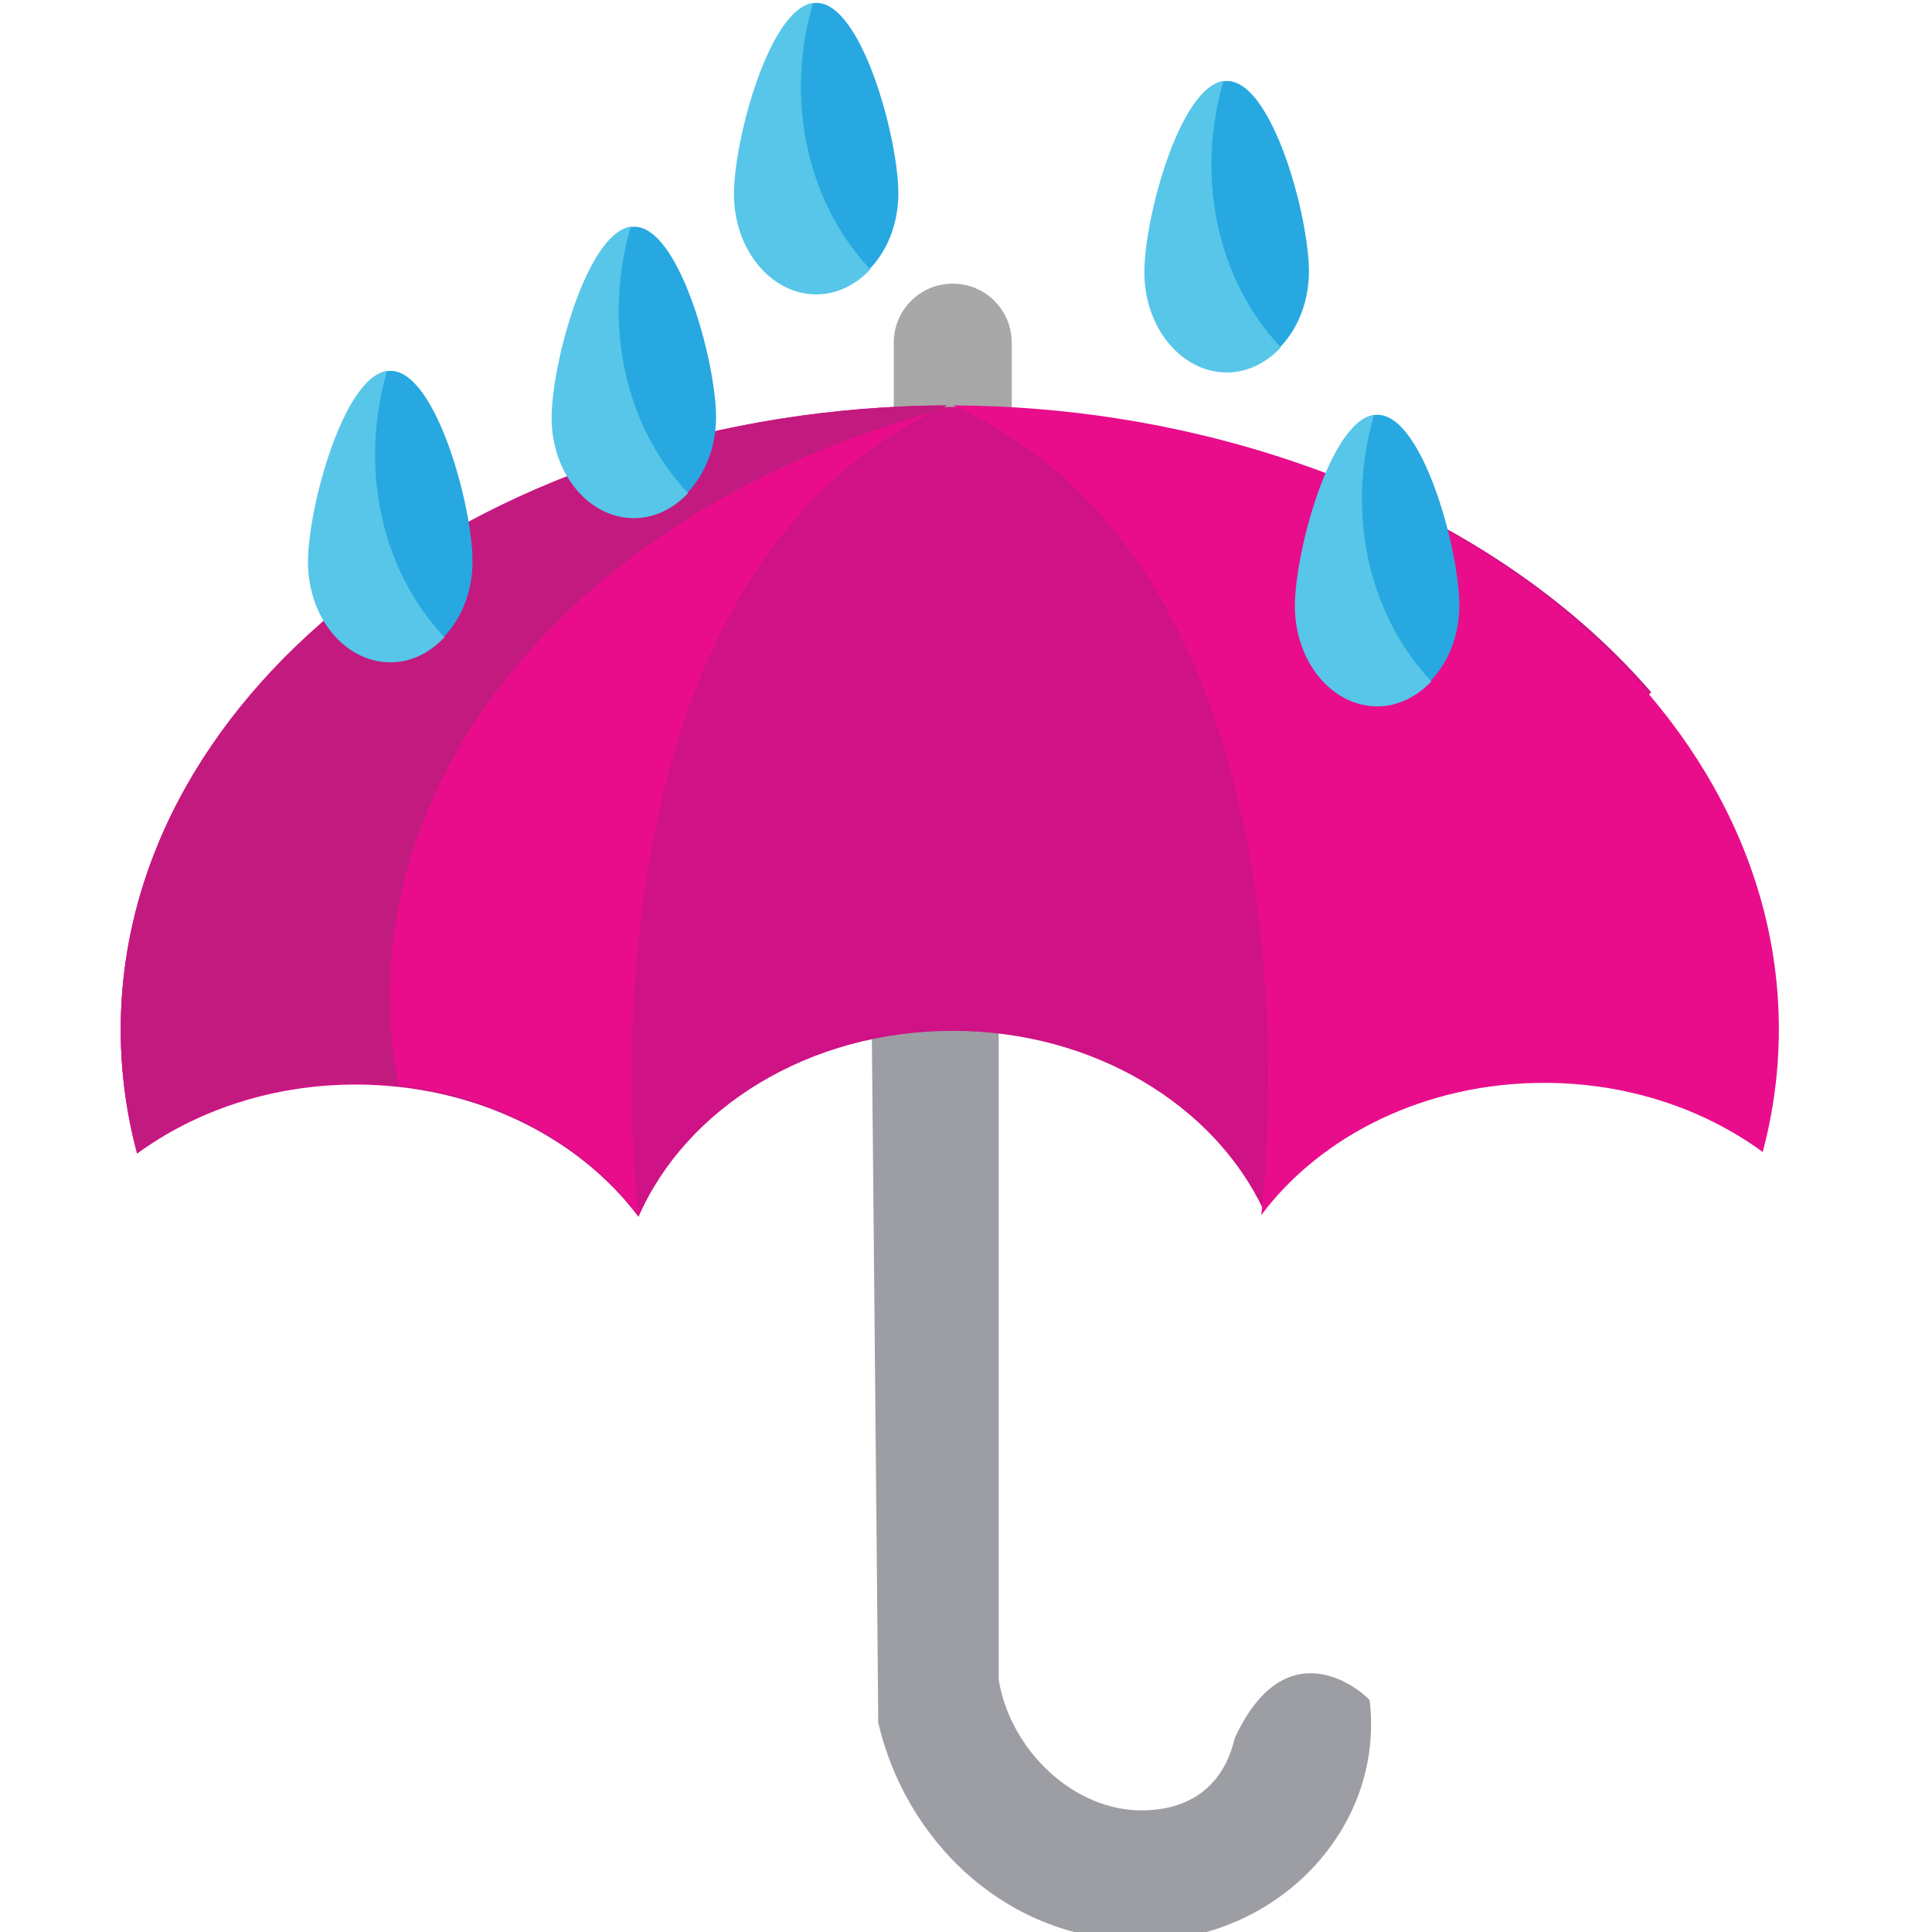
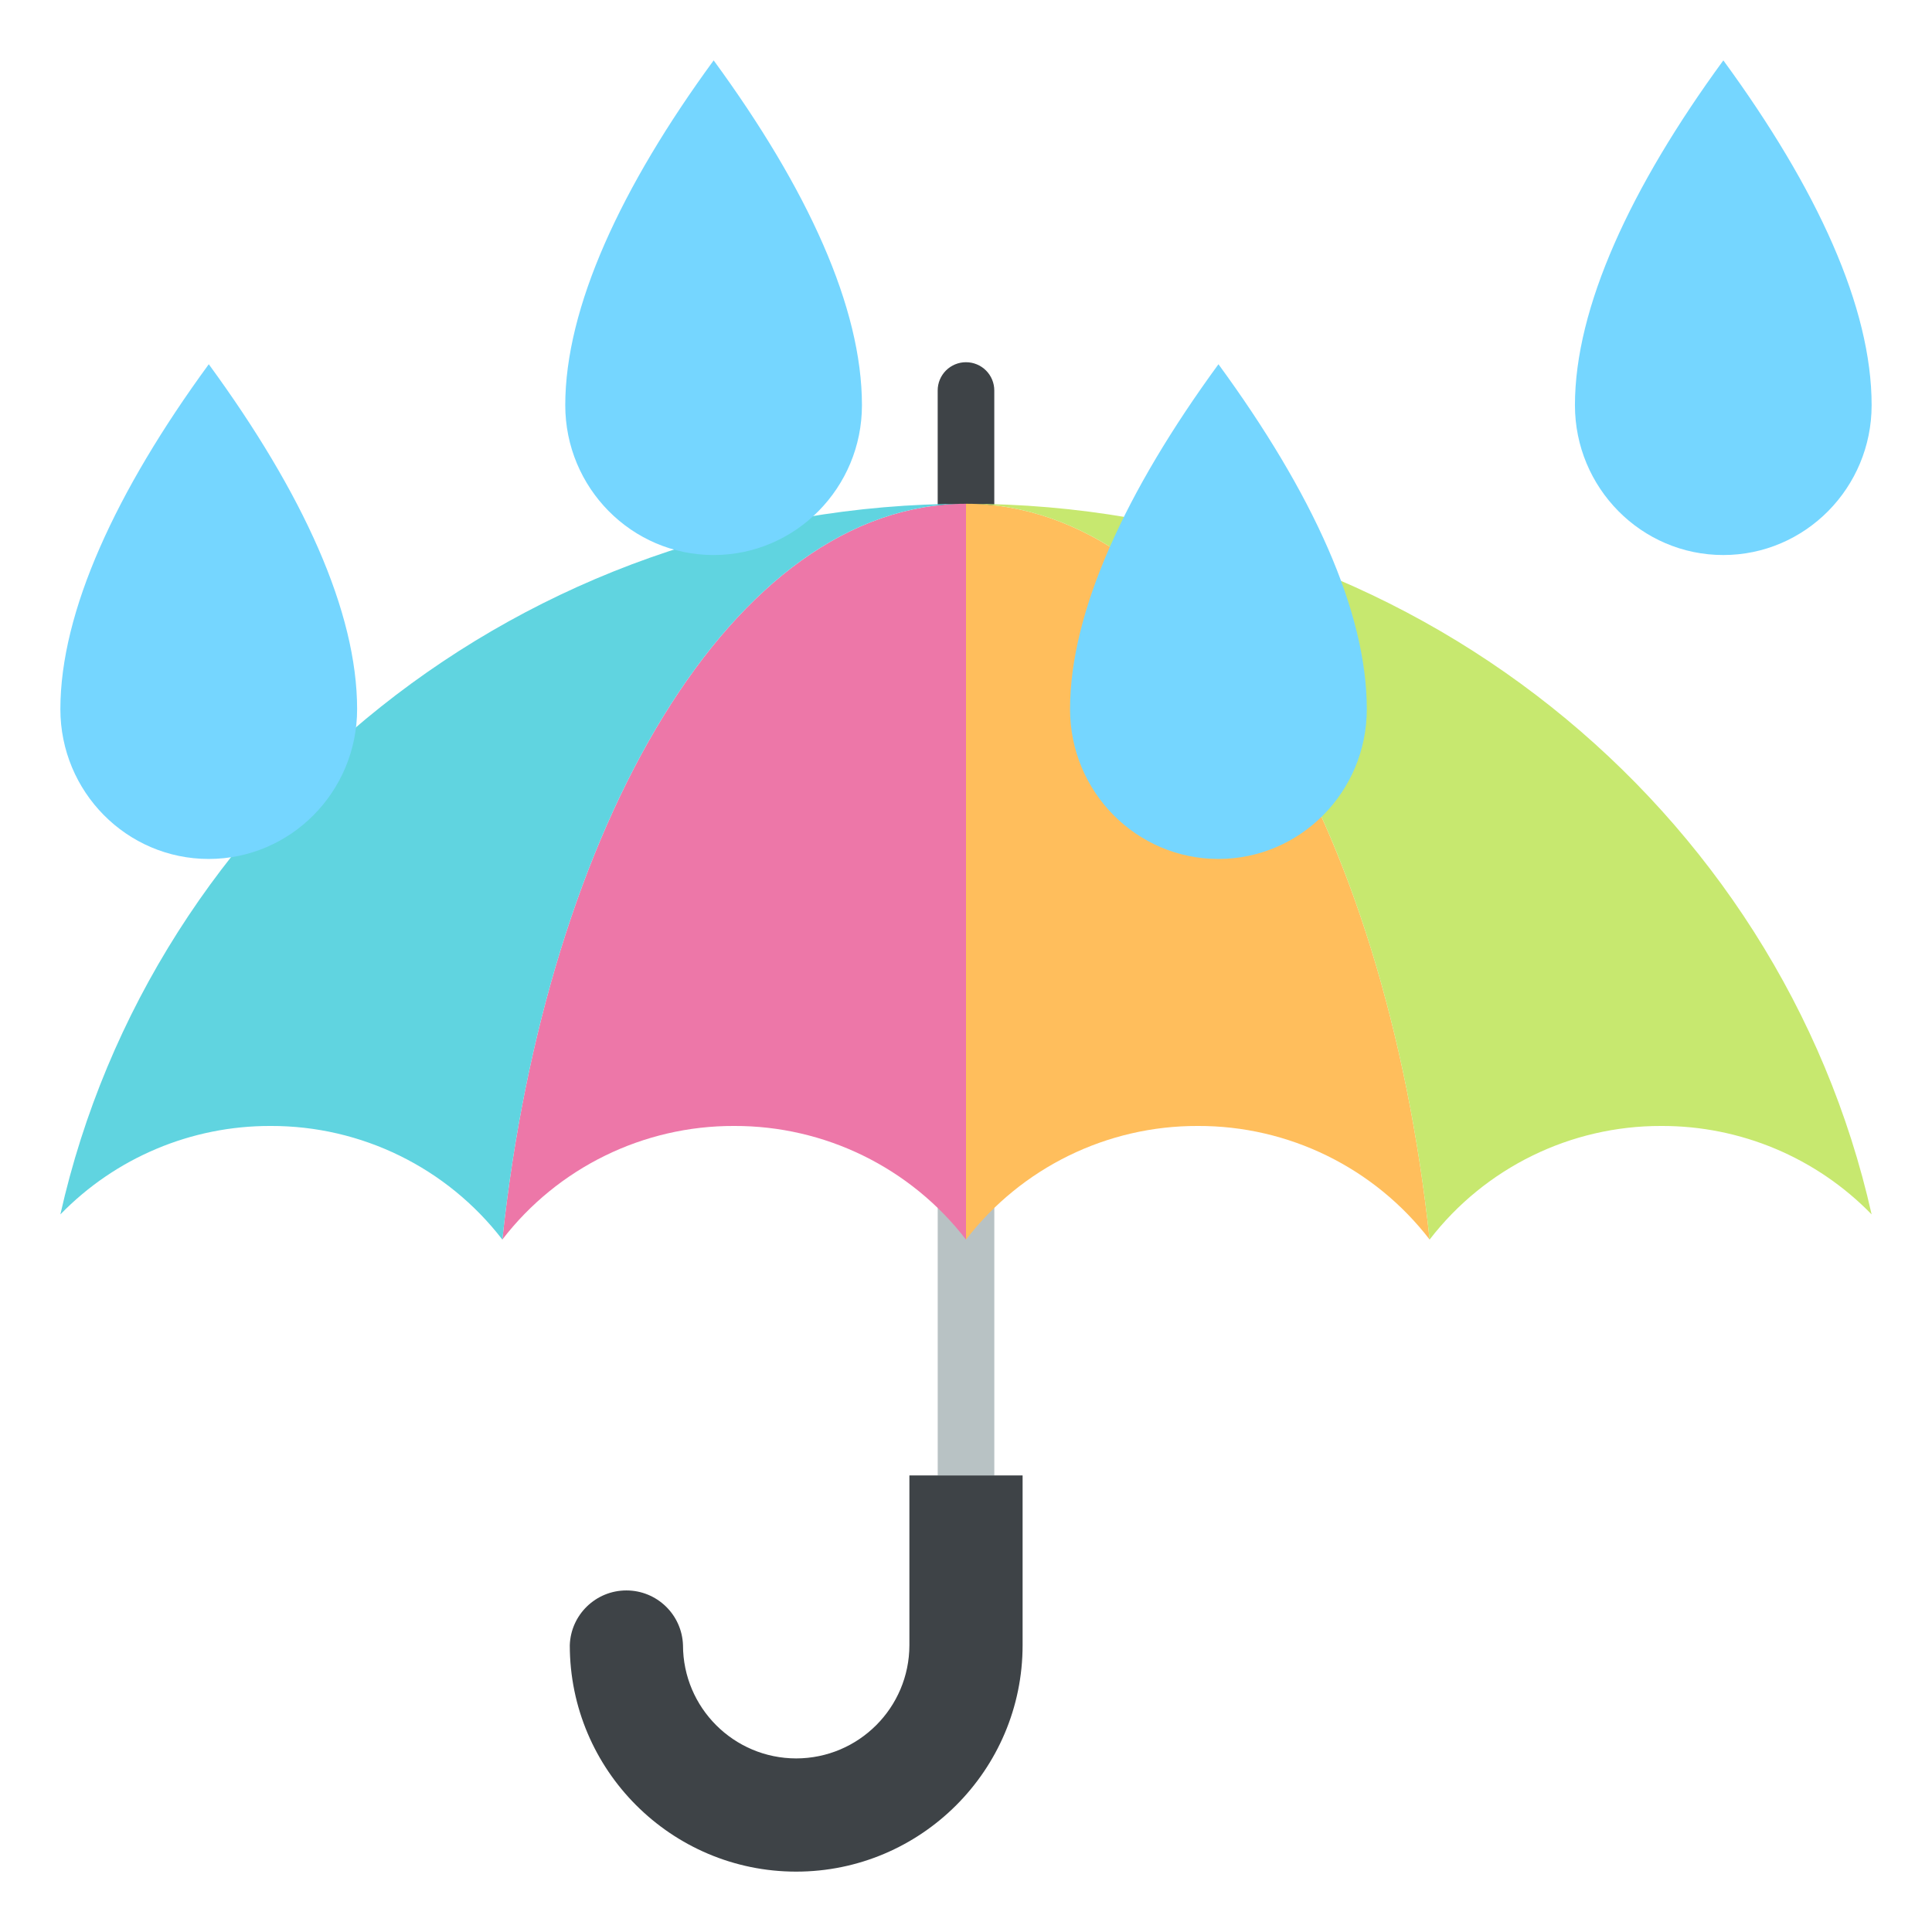
- <svg xmlns="http://www.w3.org/2000/svg" viewBox="0 0 64 64" enable-background="new 0 0 64 64">
-   <g transform="translate(4)">
-     <path d="m36.904 57.57c-.355 1.542-1.428 2.37-2.998 2.4-2.335.053-4.448-2.01-4.823-4.332v-26.606c0-1.182-.952-2.14-2.125-2.14-1.176 0-2.128.958-2.128 2.14 0 0 .269 27.973.263 28.03.876 3.83 4.188 7.266 8.822 7.23 4.343-.032 7.953-3.675 7.459-7.963-.011-.076-2.667-2.641-4.47 1.243" fill="#9d9ea4" />
-     <g>
-       <path d="m25.607 11.349c0-1.078.873-1.953 1.953-1.953l0 0c1.08 0 1.955.875 1.955 1.953v14.311c0 1.078-.875 1.955-1.955 1.955l0 0c-1.08 0-1.953-.876-1.953-1.955v-14.311" fill="#a8a8a8" />
-       <path d="m53.886 33.26c-.326-.301-.563-.716-.627-1.262-.274-2.352-2.077-4.447-3.116-6.506-.511-1.01-.124-1.983.558-2.558-4.906-5.688-13.434-9.454-23.14-9.454-15.222 0-27.561 9.253-27.561 20.669 0 1.393.187 2.753.539 4.068 1.947-1.424 4.473-2.29 7.239-2.29 3.944 0 7.398 1.75 9.373 4.383 1.57-3.595 5.63-6.162 10.409-6.162 4.676 0 8.667 2.465 10.302 5.946.322-1.571 1.823-2.917 3.144-3.728 2.127-1.306 4.516-2 6.991-2.24.872-.083 1.454.327 1.751.907.323-.095.673-.129 1.033-.082 1.123.145 2.197.488 3.255.885-.071-.191-.12-.393-.12-.606 0-.658-.008-1.314-.03-1.97" fill="#cf1285" />
-       <path d="m27.369 13.428c-15.13.075-27.369 9.297-27.369 20.665 0 1.393.187 2.753.539 4.068 1.947-1.424 4.473-2.29 7.239-2.29 3.944 0 7.398 1.75 9.373 4.382 0 0-2.674-20.994 10.218-26.825" fill="#e90d8c" />
-       <path d="m8.914 33.03c0-8.915 7.524-16.507 18.07-19.405.132-.064.256-.136.388-.197-15.13.075-27.369 9.297-27.369 20.665 0 1.393.187 2.753.539 4.068 1.947-1.424 4.473-2.29 7.239-2.29.484 0 .952.027 1.416.076-.181-.953-.28-1.926-.28-2.917" fill="#c31a7f" />
-       <path d="m27.56 13.428c15.13.075 27.367 9.297 27.367 20.665 0 1.393-.185 2.753-.535 4.068-1.944-1.424-4.475-2.29-7.241-2.29-3.946 0-7.4 1.75-9.371 4.382 0 0 2.674-20.994-10.22-26.825" fill="#e90d8c" />
-       <g>
-         <path d="m14.298 13.817c0 1.821 1.214 3.295 2.713 3.295 1.495 0 2.709-1.474 2.709-3.295 0-1.82-1.214-6.307-2.709-6.307-1.499 0-2.713 4.488-2.713 6.307" fill="#27a8e0" />
-         <path d="m16.895 7.51c-1.458.213-2.622 4.545-2.622 6.333 0 1.835 1.222 3.322 2.731 3.322.688 0 1.308-.319 1.79-.829-2.147-2.281-2.816-5.692-1.899-8.826" fill="#57c6e9" />
-       </g>
-       <g>
-         <path d="m33.933 8.99c0 1.822 1.215 3.295 2.714 3.295 1.499 0 2.713-1.474 2.713-3.295 0-1.819-1.214-6.307-2.713-6.307-1.499 0-2.714 4.488-2.714 6.307" fill="#27a8e0" />
-         <path d="m36.53 2.684c-1.458.211-2.622 4.545-2.622 6.333 0 1.836 1.225 3.321 2.732 3.321.689 0 1.308-.319 1.79-.828-2.146-2.282-2.817-5.693-1.9-8.826" fill="#57c6e9" />
-       </g>
-       <g>
-         <path d="m38.919 20.05c0 1.82 1.214 3.294 2.713 3.294 1.495 0 2.71-1.474 2.71-3.294 0-1.82-1.215-6.309-2.71-6.309-1.499 0-2.713 4.488-2.713 6.309" fill="#27a8e0" />
-         <path d="m41.518 13.744c-1.46.212-2.623 4.546-2.623 6.335 0 1.834 1.222 3.32 2.731 3.32.688 0 1.308-.319 1.79-.829-2.148-2.281-2.817-5.693-1.898-8.826" fill="#57c6e9" />
-       </g>
-       <g>
-         <path d="m20.337 6.406c0 1.82 1.212 3.295 2.713 3.295 1.495 0 2.709-1.476 2.709-3.295 0-1.819-1.214-6.309-2.709-6.309-1.501 0-2.713 4.489-2.713 6.309" fill="#27a8e0" />
-         <path d="m22.935.097c-1.462.211-2.622 4.545-2.622 6.333 0 1.836 1.223 3.322 2.732 3.322.688 0 1.308-.32 1.786-.829-2.144-2.281-2.818-5.693-1.896-8.826" fill="#57c6e9" />
-       </g>
-       <g>
-         <path d="m6.229 18.594c0 1.82 1.212 3.295 2.711 3.295 1.499 0 2.713-1.475 2.713-3.295 0-1.819-1.214-6.309-2.713-6.309-1.499 0-2.711 4.49-2.711 6.309" fill="#27a8e0" />
-         <path d="m8.824 12.286c-1.456.212-2.622 4.545-2.622 6.333 0 1.836 1.224 3.322 2.731 3.322.69 0 1.308-.318 1.79-.829-2.145-2.282-2.814-5.693-1.899-8.826" fill="#57c6e9" />
-       </g>
-     </g>
+ <svg xmlns="http://www.w3.org/2000/svg" width="64" height="64" viewBox="0 0 64 64">
+   <path fill="#3E4347" d="M32 11.999a.936.936 0 0 0-.938.938v4.688h1.875v-4.688a.936.936 0 0 0-.937-.938z" />
+   <path fill="#B8C2C4" d="M31.063 34.5h1.875v14.375h-1.875z" />
+   <path fill="#FFBE5C" d="M32 16.688v24.375a9.654 9.654 0 0 1 7.68-3.764 9.65 9.65 0 0 1 7.679 3.764C45.896 27.336 39.723 16.688 32 16.688z" />
+   <path fill="#ED77A8" d="M32 16.688v24.375a9.657 9.657 0 0 0-7.68-3.764 9.653 9.653 0 0 0-7.68 3.764C18.104 27.336 24.277 16.688 32 16.688z" />
+   <path fill="#C7E86F" d="M32 16.688c7.723 0 13.896 10.648 15.358 24.375a9.654 9.654 0 0 1 7.68-3.764A9.673 9.673 0 0 1 62 40.229c-3.021-13.463-15.3-23.541-30-23.541z" />
+   <path fill="#60D4E0" d="M32 16.688c-7.723 0-13.896 10.648-15.359 24.375a9.652 9.652 0 0 0-7.68-3.764A9.671 9.671 0 0 0 2 40.229c3.02-13.463 15.299-23.541 30-23.541z" />
+   <path fill="#3E4347" d="M30.125 48.875V54.5a3.756 3.756 0 0 1-3.75 3.75 3.755 3.755 0 0 1-3.75-3.75 1.876 1.876 0 0 0-3.75 0c0 4.135 3.363 7.5 7.5 7.5 4.135 0 7.5-3.365 7.5-7.5v-5.625h-3.75z" />
+   <g>
+     <path fill="#75D6FF" d="M57.088 2C60.209 6.266 62 10.193 62 13.422c0 2.738-2.201 4.964-4.914 4.964-2.715 0-4.914-2.226-4.914-4.964 0-3.229 1.844-7.221 4.916-11.422z" />
+   </g>
+   <g>
+     <path fill="#75D6FF" d="M40.363 12.066c3.121 4.266 4.914 8.196 4.914 11.425 0 2.74-2.203 4.963-4.916 4.963-2.715 0-4.914-2.223-4.914-4.963 0-3.228 1.844-7.223 4.916-11.425z" />
+   </g>
+   <g>
+     <path fill="#75D6FF" d="M23.641 2c3.121 4.266 4.912 8.193 4.912 11.422 0 2.738-2.201 4.964-4.914 4.964-2.715 0-4.914-2.226-4.914-4.964 0-3.229 1.843-7.221 4.916-11.422z" />
+   </g>
+   <g>
+     <path fill="#75D6FF" d="M6.916 12.066c3.121 4.266 4.914 8.196 4.914 11.425 0 2.74-2.203 4.963-4.916 4.963C4.199 28.454 2 26.231 2 23.491c0-3.228 1.844-7.223 4.916-11.425z" />
  </g>
</svg>
